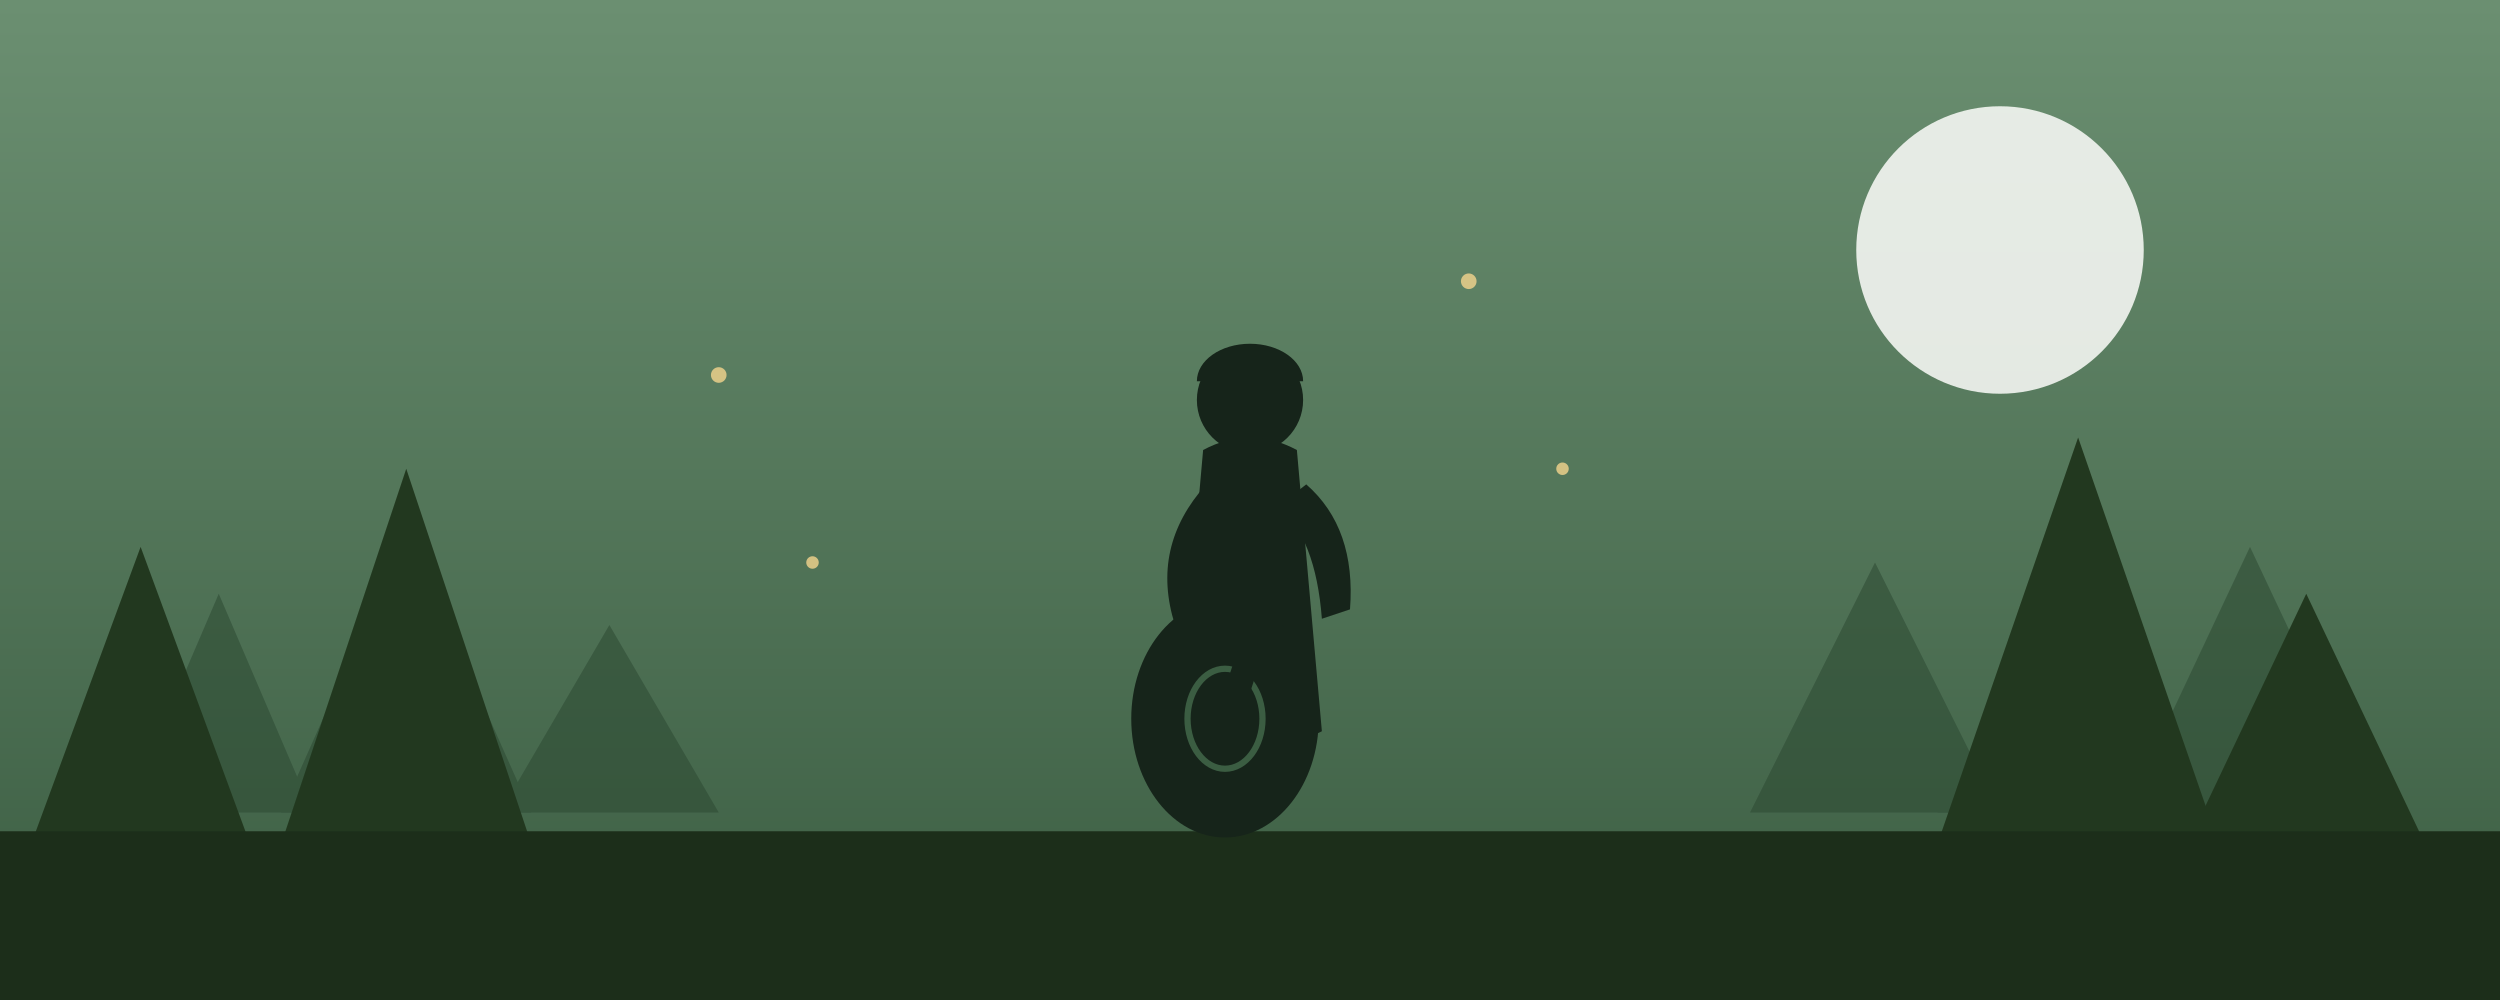
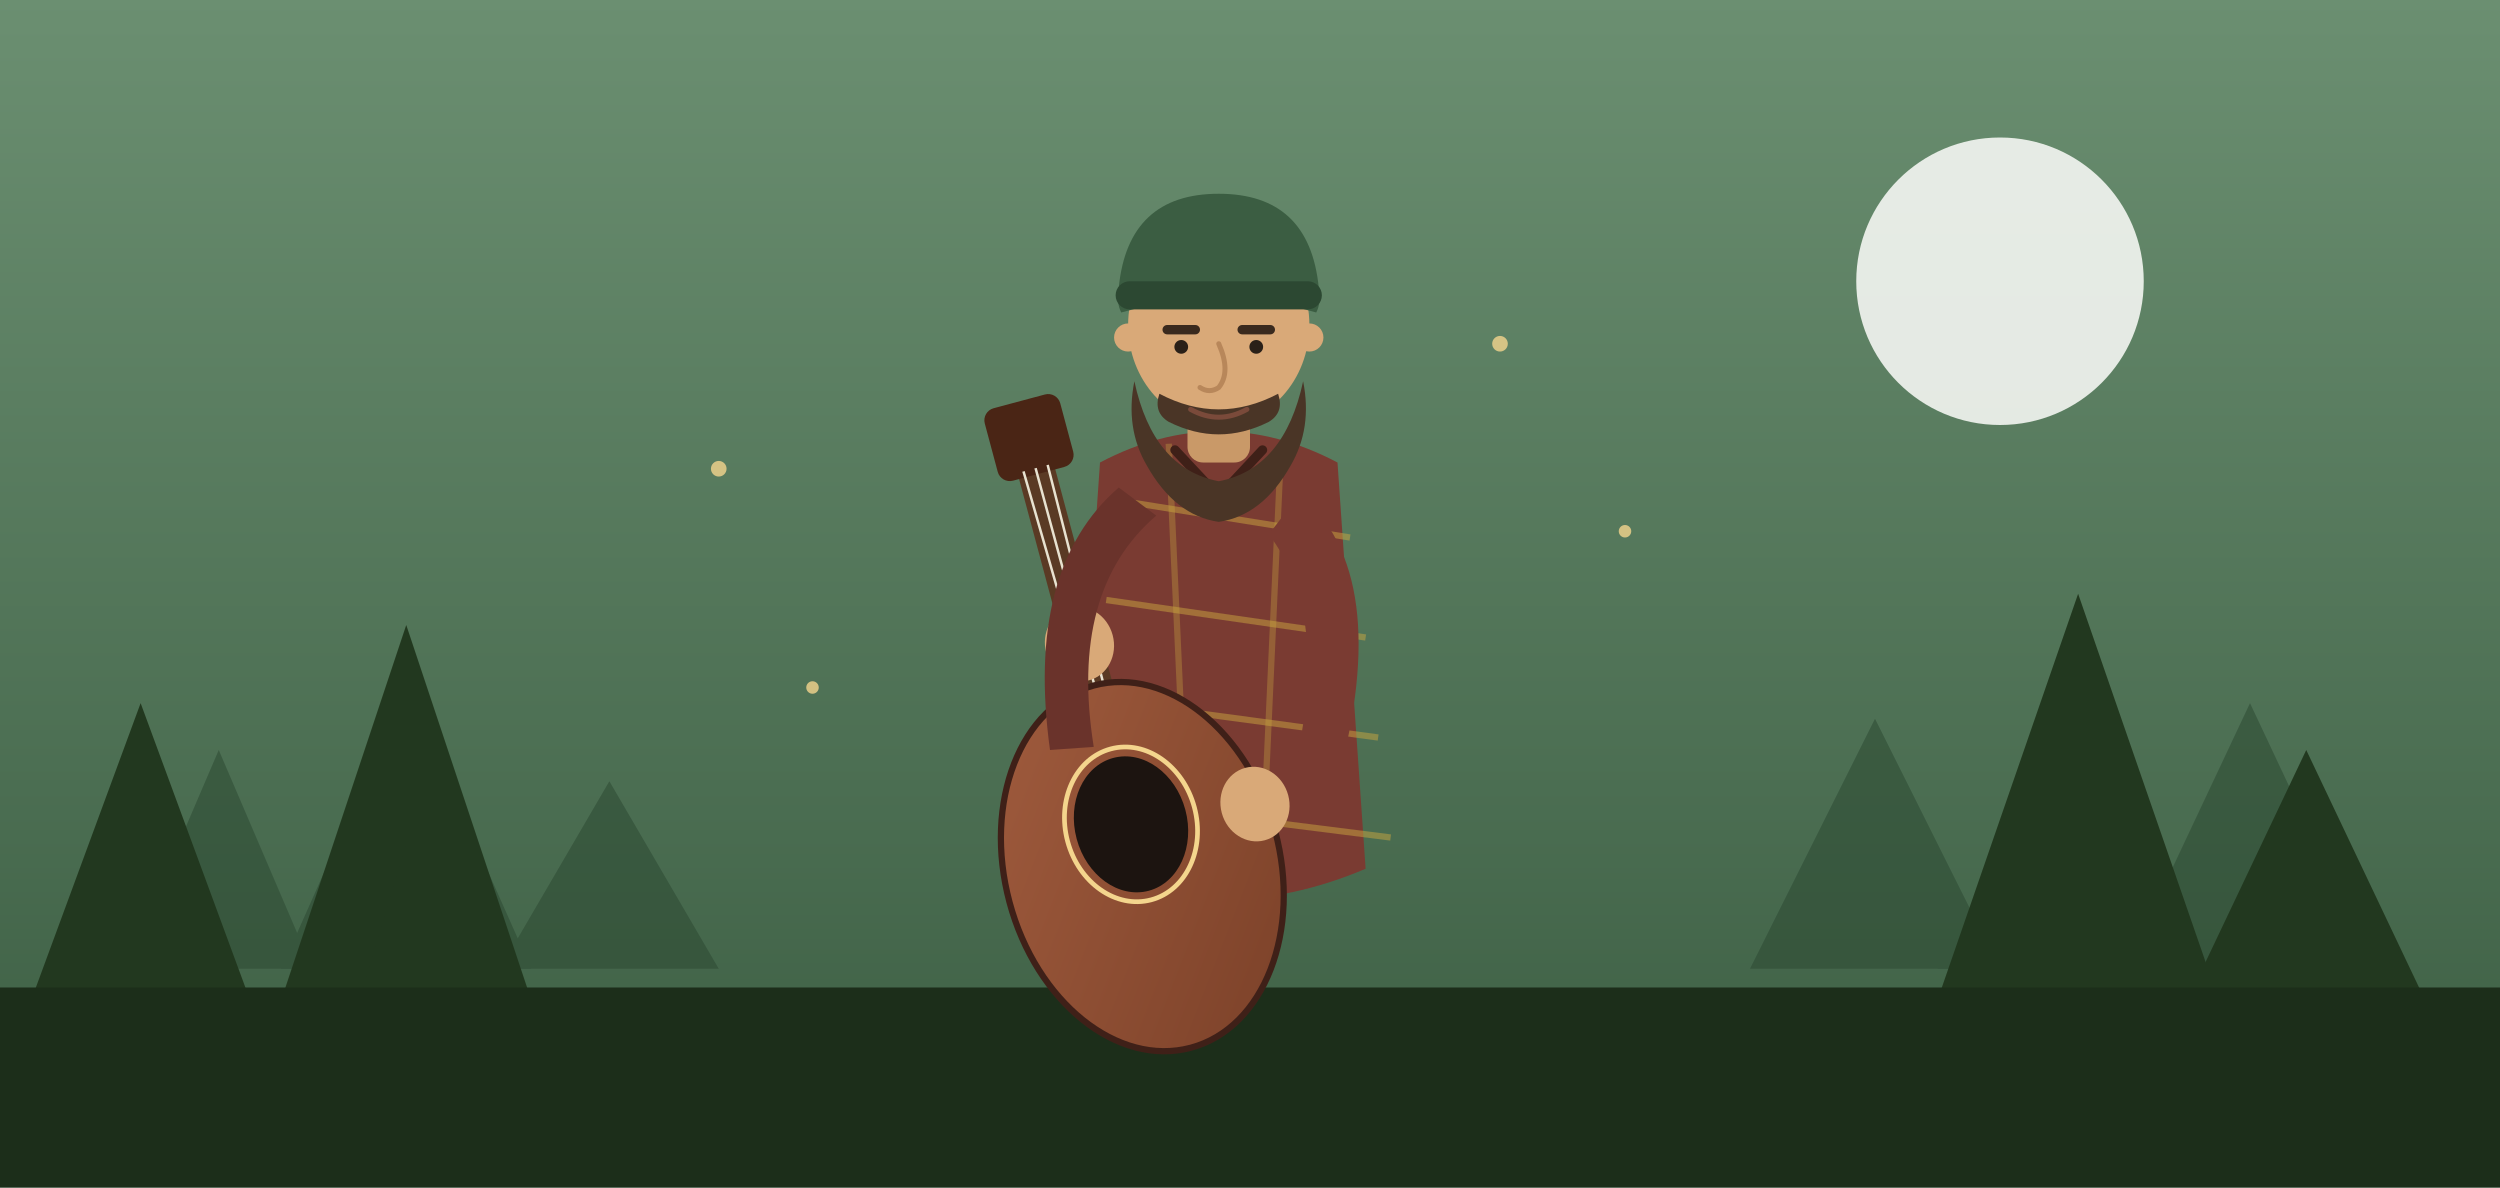
- <svg xmlns="http://www.w3.org/2000/svg" viewBox="0 0 800 320" role="img" aria-label="Illustration of a singer-songwriter with a guitar standing among Vermont pine trees at dusk">
+ <svg xmlns="http://www.w3.org/2000/svg" viewBox="0 0 800 380" role="img" aria-label="Illustration of a bearded singer-songwriter in a beanie and flannel, playing an acoustic guitar among Vermont pine trees at dusk">
  <defs>
    <linearGradient id="sky" x1="0" y1="0" x2="0" y2="1">
      <stop offset="0%" stop-color="#6b8f71" />
      <stop offset="100%" stop-color="#3b5d42" />
    </linearGradient>
+     <linearGradient id="guitarBody" x1="0" y1="0" x2="1" y2="1">
+       <stop offset="0%" stop-color="#a15c3e" />
+       <stop offset="100%" stop-color="#7a4028" />
+     </linearGradient>
  </defs>
-   <rect x="0" y="0" width="800" height="320" fill="url(#sky)" />
-   <circle cx="640" cy="80" r="46" fill="#fdfdfa" opacity="0.85" />
+   <rect x="0" y="0" width="800" height="380" fill="url(#sky)" />
+   <circle cx="640" cy="90" r="46" fill="#fdfdfa" opacity="0.85" />
  <g fill="#2c4832" opacity="0.55">
-     <polygon points="40,260 70,190 100,260" />
-     <polygon points="90,260 130,170 170,260" />
-     <polygon points="160,260 195,200 230,260" />
-     <polygon points="560,260 600,180 640,260" />
-     <polygon points="620,260 655,195 690,260" />
-     <polygon points="680,260 720,175 760,260" />
+     <polygon points="40,310 70,240 100,310" />
+     <polygon points="90,310 130,220 170,310" />
+     <polygon points="160,310 195,250 230,310" />
+     <polygon points="560,310 600,230 640,310" />
+     <polygon points="620,310 655,245 690,310" />
+     <polygon points="680,310 720,225 760,310" />
  </g>
  <g fill="#22381f">
-     <polygon points="90,270 130,150 170,270" />
-     <polygon points="115,270 130,220 145,270" />
-     <polygon points="620,270 665,140 710,270" />
-     <polygon points="645,270 665,205 685,270" />
-     <polygon points="10,270 45,175 80,270" />
-     <polygon points="700,270 738,190 776,270" />
+     <polygon points="90,320 130,200 170,320" />
+     <polygon points="115,320 130,270 145,320" />
+     <polygon points="620,320 665,190 710,320" />
+     <polygon points="645,320 665,255 685,320" />
+     <polygon points="10,320 45,225 80,320" />
+     <polygon points="700,320 738,240 776,320" />
  </g>
-   <rect x="0" y="266" width="800" height="54" fill="#1c2e1a" />
-   <g transform="translate(340,110)" fill="#16241a">
-     <circle cx="60" cy="18" r="17" />
-     <path d="M43 12 a17 12 0 0 1 34 0 z" />
-     <path d="M45 34 q15 -8 30 0 l8 90 q-23 12 -46 0 z" />
-     <ellipse cx="52" cy="120" rx="30" ry="38" />
-     <ellipse cx="52" cy="120" rx="12" ry="16" fill="#16241a" stroke="#3b5d42" stroke-width="2" />
-     <rect x="70" y="55" width="8" height="65" transform="rotate(18 70 55)" />
-     <path d="M46 45 q-18 20 -10 45 l10 4 q0 -30 12 -42 z" />
-     <path d="M78 45 q16 14 14 40 l-9 3 q-2 -26 -14 -36 z" />
+   <rect x="0" y="316" width="800" height="64" fill="#1c2e1a" />
+   <g transform="translate(300,60)">
+     <path d="M52 88 q38 -20 76 0 l9 130 q-47 20 -94 0 z" fill="#7a3b32" />
+     <g stroke="#c9a53f" stroke-width="2" opacity="0.5">
+       <line x1="57" y1="100" x2="132" y2="112" />
+       <line x1="54" y1="132" x2="137" y2="144" />
+       <line x1="52" y1="164" x2="141" y2="176" />
+       <line x1="50" y1="196" x2="145" y2="208" />
+     </g>
+     <g stroke="#c9a53f" stroke-width="2" opacity="0.35">
+       <line x1="74" y1="82" x2="80" y2="214" />
+       <line x1="110" y1="82" x2="104" y2="214" />
+     </g>
+     <path d="M76 84 l14 15 l14 -15" fill="none" stroke="#3f2018" stroke-width="3" stroke-linecap="round" />
+     <rect x="80" y="68" width="20" height="20" rx="5" fill="#c99968" />
+     <ellipse cx="90" cy="44" rx="29" ry="32" fill="#d9a978" />
+     <circle cx="61" cy="48" r="4.5" fill="#d9a978" />
+     <circle cx="119" cy="48" r="4.5" fill="#d9a978" />
+     <path d="M58 32 q3 -30 32 -30 q29 0 32 30 q0.8 5 -0.8 8 q-31 -9 -62.4 0 q-1.6 -3 -0.8 -8 z" fill="#3b5d42" />
+     <rect x="57" y="30" width="66" height="9" rx="4.5" fill="#2c4832" />
+     <rect x="72" y="44" width="12" height="3" rx="1.5" fill="#3a2a1e" />
+     <rect x="96" y="44" width="12" height="3" rx="1.5" fill="#3a2a1e" />
+     <circle cx="78" cy="51" r="2.2" fill="#2a2018" />
+     <circle cx="102" cy="51" r="2.2" fill="#2a2018" />
+     <path d="M90 50 q4 9 0 14 q-3 2 -6 0" fill="none" stroke="#b8875a" stroke-width="1.6" stroke-linecap="round" />
+     <path d="M71 66 q19 10 38 0 q2 6 -3 9 q-16 8 -32 0 q-5 -3 -3 -9 z" fill="#4a3526" />
+     <path d="M63 62 q6 28 27 32 q21 -4 27 -32 q3 15 -4 27 q-9 16 -23 18 q-14 -2 -23 -18 q-7 -12 -4 -27 z" fill="#4a3526" />
+     <path d="M81 71 q9 5 18 0" fill="none" stroke="#7a4a3a" stroke-width="1.6" stroke-linecap="round" />
+     <g transform="translate(6,196) rotate(-15)">
+       <rect x="46" y="-96" width="12" height="96" fill="#5a3a24" />
+       <rect x="40" y="-118" width="25" height="24" rx="4" fill="#4a2515" />
+       <g stroke="#e8e2d0" stroke-width="0.8">
+         <line x1="48" y1="-96" x2="51" y2="66" />
+         <line x1="52" y1="-96" x2="52.5" y2="66" />
+         <line x1="56" y1="-96" x2="54" y2="66" />
+       </g>
+       <ellipse cx="52" cy="36" rx="44" ry="60" fill="url(#guitarBody)" stroke="#3f2018" stroke-width="2" />
+       <ellipse cx="52" cy="22" rx="18" ry="22" fill="#1c1410" />
+       <ellipse cx="52" cy="22" rx="21" ry="25" fill="none" stroke="#f4d58d" stroke-width="1.5" />
+       <ellipse cx="51" cy="-38" rx="11" ry="12" fill="#d9a978" />
+       <rect x="45" y="-44" width="12" height="14" rx="4" fill="#d9a978" opacity="0.85" />
+       <ellipse cx="92" cy="26" rx="11" ry="12" fill="#d9a978" />
+     </g>
+     <path d="M58 96 q-30 26 -22 84 l14 -1 q-8 -50 20 -74 z" fill="#6a332b" />
+     <path d="M116 98 q30 26 12 92 l-14 -3 q12 -50 -8 -76 z" fill="#7a3b32" />
  </g>
  <g fill="#f4d58d" opacity="0.8">
-     <circle cx="230" cy="120" r="2.5" />
-     <circle cx="500" cy="150" r="2" />
-     <circle cx="470" cy="90" r="2.5" />
-     <circle cx="260" cy="180" r="2" />
+     <circle cx="230" cy="150" r="2.5" />
+     <circle cx="520" cy="170" r="2" />
+     <circle cx="480" cy="110" r="2.5" />
+     <circle cx="260" cy="220" r="2" />
  </g>
</svg>
